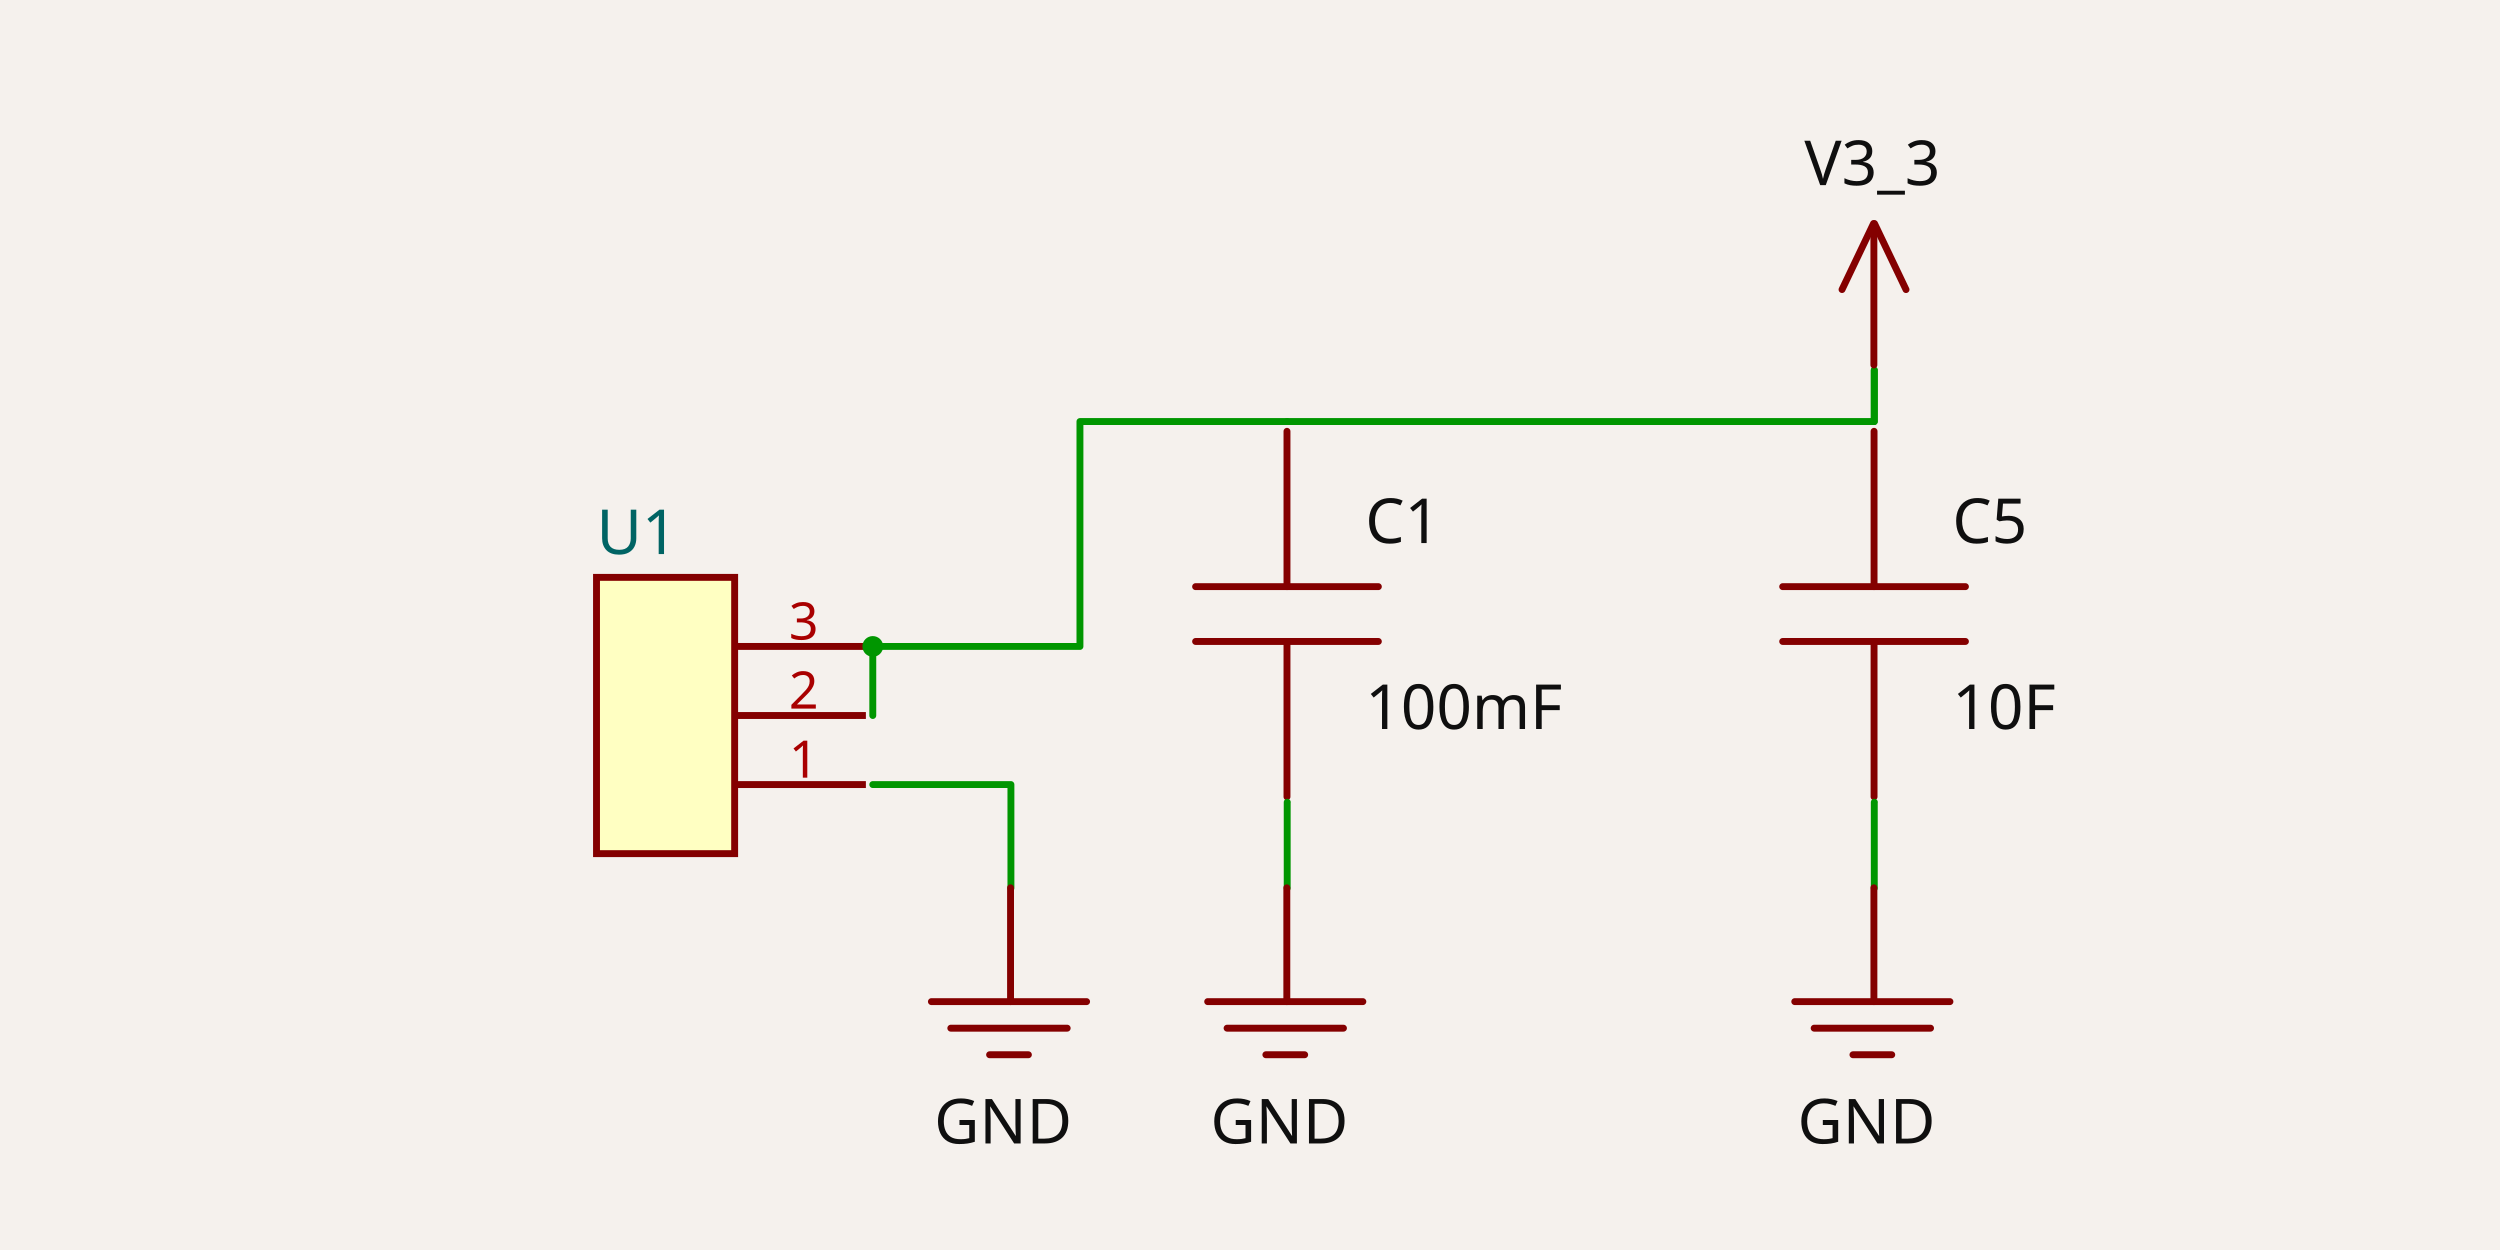
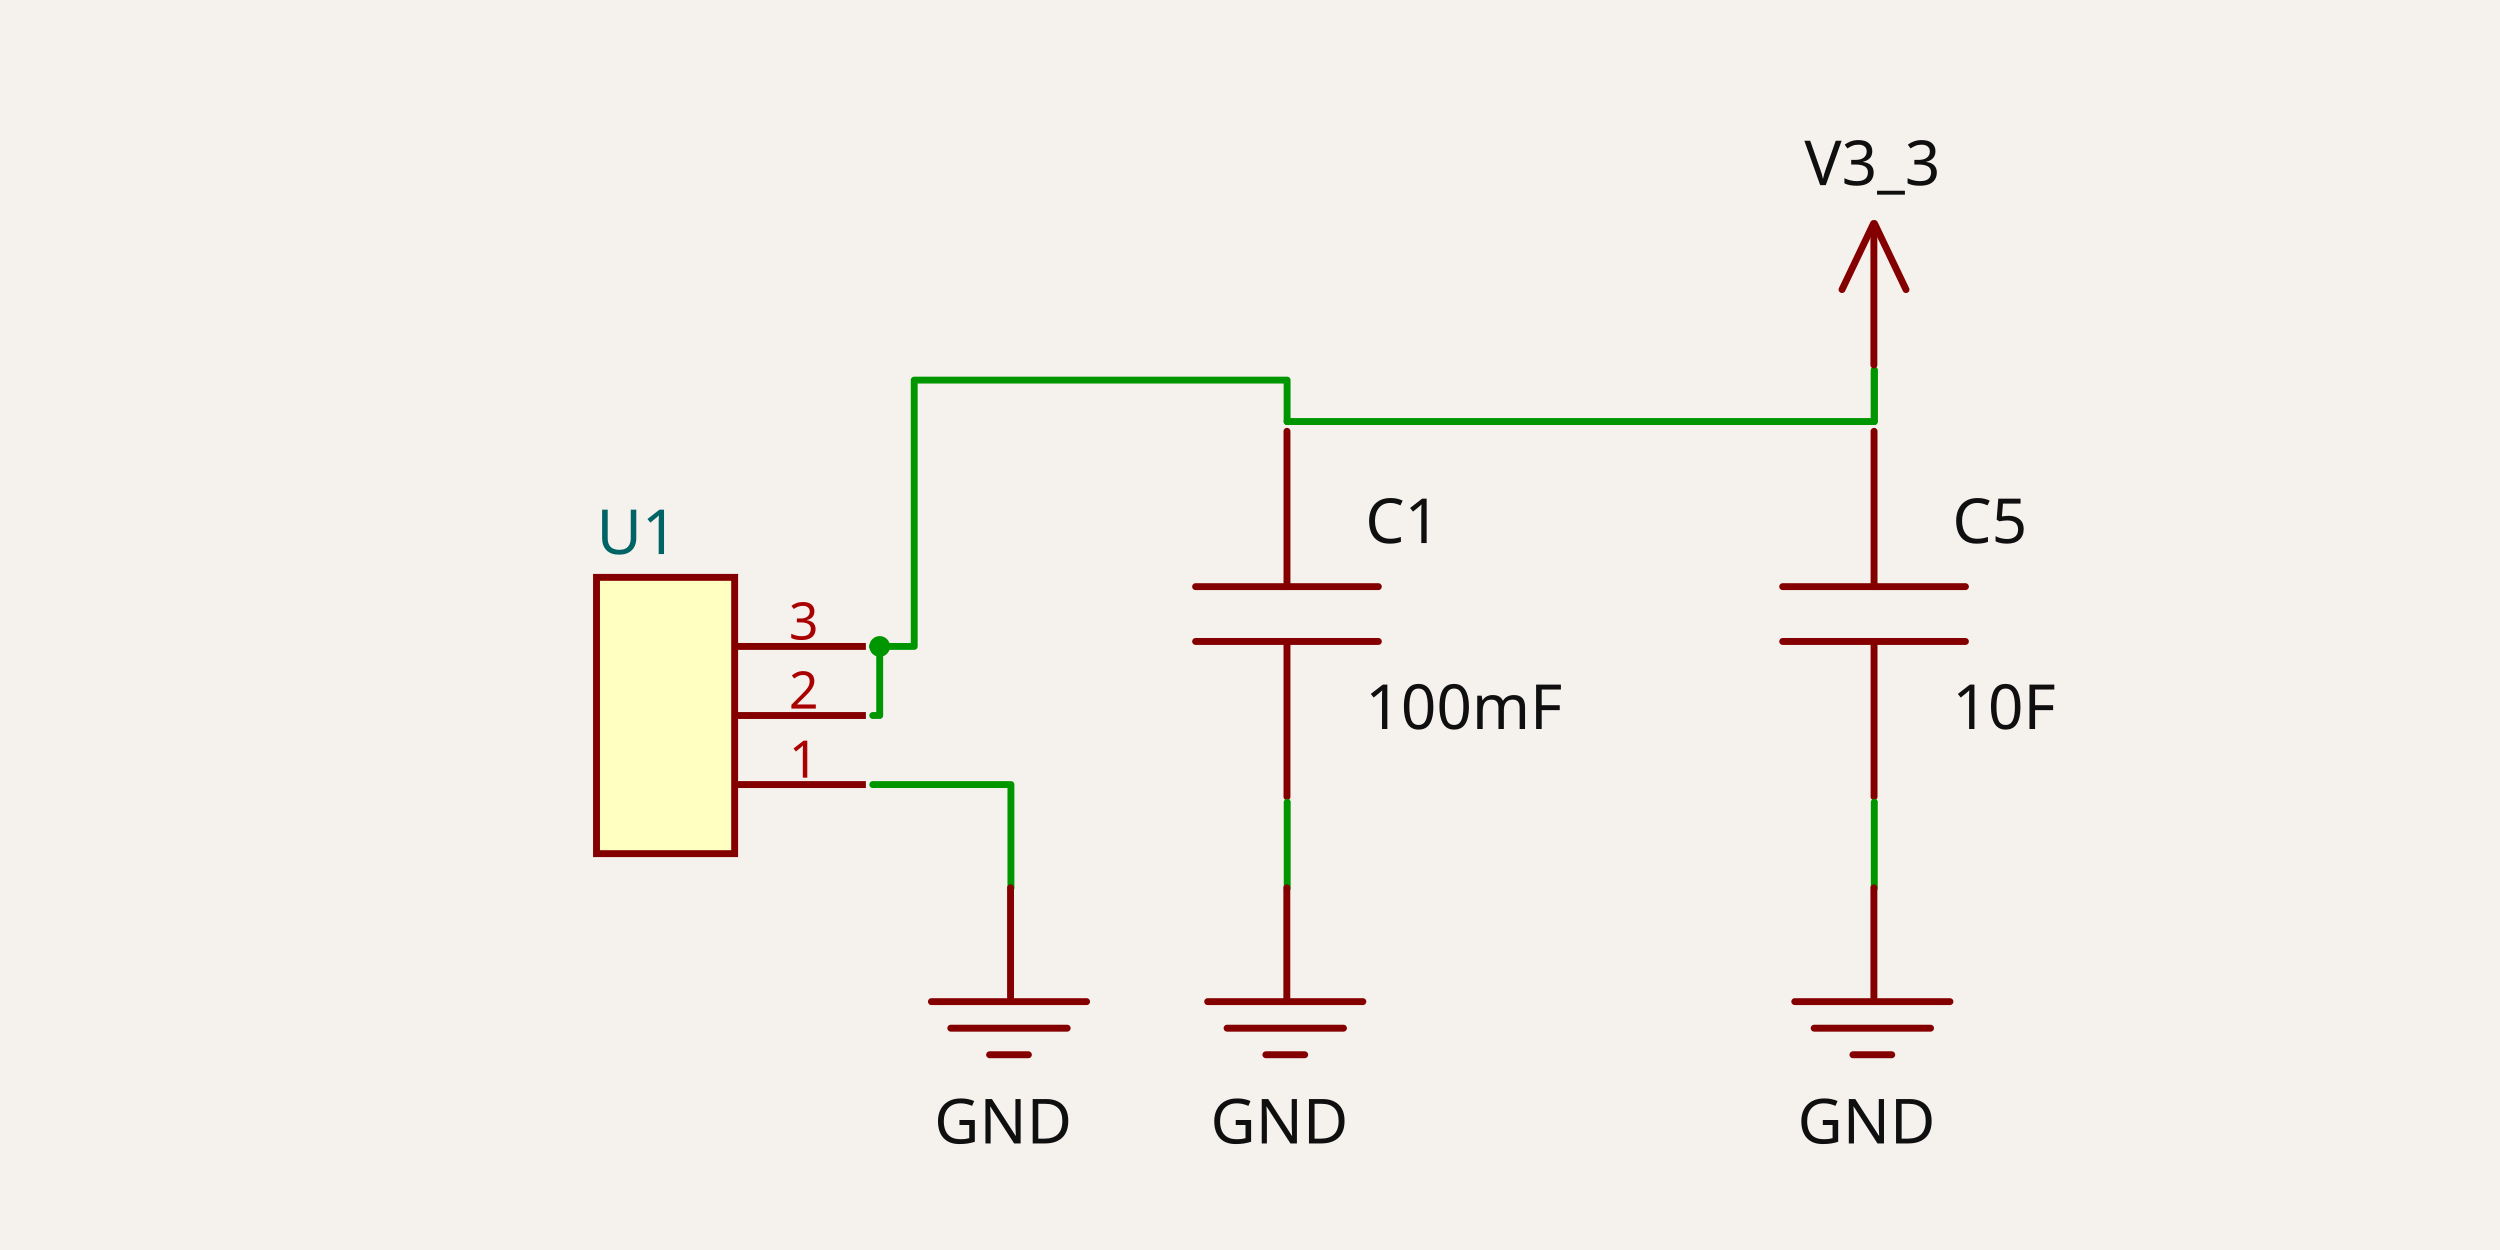
- <svg xmlns="http://www.w3.org/2000/svg" width="1200" height="600" style="background-color: rgb(245, 241, 237)" data-real-to-screen-transform="matrix(165.7641728368,0,0,-165.7641728368,319.4786744392,343.4412642281)" data-software-used-string="@tscircuit/core@0.0.571">
+ <svg xmlns="http://www.w3.org/2000/svg" width="1200" height="600" style="background-color: rgb(245, 241, 237)" data-real-to-screen-transform="matrix(165.7641728368,0,0,-165.7641728368,319.4786744392,343.4412642281)" data-software-used-string="@tscircuit/core@0.0.586">
  <style>
              .boundary { fill: rgb(245, 241, 237); }
              .schematic-boundary { fill: none; stroke: #fff; }
              .component { fill: none; stroke: rgb(132, 0, 0); }
              .chip { fill: rgb(255, 255, 194); stroke: rgb(132, 0, 0); }
              .component-pin { fill: none; stroke: rgb(132, 0, 0); }
              .trace:hover {
                filter: invert(1);
              }
              .trace:hover .trace-crossing-outline {
                opacity: 0;
              }
              .trace:hover .trace-junction {
                filter: invert(1);
              }
              .text { font-family: sans-serif; fill: rgb(0, 150, 0); }
              .pin-number { fill: rgb(169, 0, 0); }
              .port-label { fill: rgb(0, 100, 100); }
              .component-name { fill: rgb(0, 100, 100); }
            </style>
  <rect class="boundary" x="0" y="0" width="1200" height="600" />
  <g data-circuit-json-type="schematic_component" data-schematic-component-id="schematic_component_0">
    <rect class="component chip" x="286.326" y="277.136" width="66.306" height="132.611" stroke-width="3.315px" fill="rgb(255, 255, 194)" stroke="rgb(132, 0, 0)" />
    <rect class="component-overlay" x="286.326" y="277.136" width="66.306" height="132.611" fill="transparent" />
    <text x="286.326" y="431.296" fill="#006464" text-anchor="start" dominant-baseline="middle" font-family="sans-serif" font-size="29.838px" transform="rotate(0, 286.3258, 431.2963)" />
    <text x="286.326" y="255.586" fill="#006464" text-anchor="start" dominant-baseline="middle" font-family="sans-serif" font-size="29.838px" transform="rotate(0, 286.3258, 255.5863)">U1</text>
    <line class="component-pin" x1="415.622" y1="376.594" x2="352.632" y2="376.594" stroke-width="3.315px" />
+     <g data-schematic-port-id="source_port_0">
+       <rect x="415.622" y="373.279" width="6.631" height="6.631" opacity="0" />
+     </g>
    <text class="pin-number" x="385.784" y="373.279" style="font-family: sans-serif;" fill="rgb(169, 0, 0)" text-anchor="middle" dominant-baseline="auto" font-size="24.865px" transform="">1</text>
    <line class="component-pin" x1="415.622" y1="343.441" x2="352.632" y2="343.441" stroke-width="3.315px" />
+     <g data-schematic-port-id="source_port_1">
+       <rect x="415.622" y="340.126" width="6.631" height="6.631" opacity="0" />
+     </g>
    <text class="pin-number" x="385.784" y="340.126" style="font-family: sans-serif;" fill="rgb(169, 0, 0)" text-anchor="middle" dominant-baseline="auto" font-size="24.865px" transform="">2</text>
    <line class="component-pin" x1="415.622" y1="310.288" x2="352.632" y2="310.288" stroke-width="3.315px" />
+     <g data-schematic-port-id="source_port_2">
+       <rect x="415.622" y="306.973" width="6.631" height="6.631" opacity="0" />
+     </g>
    <text class="pin-number" x="385.784" y="306.973" style="font-family: sans-serif;" fill="rgb(169, 0, 0)" text-anchor="middle" dominant-baseline="auto" font-size="24.865px" transform="">3</text>
  </g>
  <g data-circuit-json-type="schematic_component" data-schematic-component-id="schematic_component_1">
    <rect class="component-overlay" x="573.891" y="207.028" width="87.717" height="175.434" fill="transparent" />
    <path d="M 617.75 207.028 L 617.75 281.587" stroke="rgb(132, 0, 0)" fill="none" stroke-width="3.315px" stroke-linecap="round" />
    <path d="M 617.75 307.902 L 617.75 382.461" stroke="rgb(132, 0, 0)" fill="none" stroke-width="3.315px" stroke-linecap="round" />
    <path d="M 573.891 281.587 L 661.608 281.587" stroke="rgb(132, 0, 0)" fill="none" stroke-width="3.315px" stroke-linecap="round" />
    <path d="M 573.891 307.902 L 661.608 307.902" stroke="rgb(132, 0, 0)" fill="none" stroke-width="3.315px" stroke-linecap="round" />
    <text x="655.335" y="260.665" fill="rgb(15, 15, 15)" font-family="sans-serif" text-anchor="start" dominant-baseline="auto" font-size="29.838px">C1</text>
    <text x="655.335" y="326.759" fill="rgb(15, 15, 15)" font-family="sans-serif" text-anchor="start" dominant-baseline="hanging" font-size="29.838px">100mF</text>
  </g>
  <g data-circuit-json-type="schematic_component" data-schematic-component-id="schematic_component_2">
    <rect class="component-overlay" x="855.691" y="207.028" width="87.717" height="175.434" fill="transparent" />
    <path d="M 899.549 207.028 L 899.549 281.587" stroke="rgb(132, 0, 0)" fill="none" stroke-width="3.315px" stroke-linecap="round" />
    <path d="M 899.549 307.902 L 899.549 382.461" stroke="rgb(132, 0, 0)" fill="none" stroke-width="3.315px" stroke-linecap="round" />
    <path d="M 855.691 281.587 L 943.407 281.587" stroke="rgb(132, 0, 0)" fill="none" stroke-width="3.315px" stroke-linecap="round" />
    <path d="M 855.691 307.902 L 943.407 307.902" stroke="rgb(132, 0, 0)" fill="none" stroke-width="3.315px" stroke-linecap="round" />
    <text x="937.134" y="260.665" fill="rgb(15, 15, 15)" font-family="sans-serif" text-anchor="start" dominant-baseline="auto" font-size="29.838px">C5</text>
    <text x="937.134" y="326.759" fill="rgb(15, 15, 15)" font-family="sans-serif" text-anchor="start" dominant-baseline="hanging" font-size="29.838px">10F</text>
  </g>
  <g class="trace" data-circuit-json-type="schematic_trace" data-schematic-trace-id="schematic_trace_0">
-     <path d="M 418.937 343.441 L 418.937 310.288" class="trace-invisible-hover-outline" stroke="rgb(0, 150, 0)" fill="none" stroke-width="26.522px" stroke-linecap="round" opacity="0" stroke-linejoin="round" />
-     <path d="M 418.937 343.441 L 418.937 310.288" stroke="rgb(0, 150, 0)" fill="none" stroke-width="3.315px" stroke-linecap="round" stroke-linejoin="round" />
+     <path d="M 418.937 343.441 L 422.252 343.441 L 422.252 310.288 L 418.937 310.288" class="trace-invisible-hover-outline" stroke="rgb(0, 150, 0)" fill="none" stroke-width="26.522px" stroke-linecap="round" opacity="0" stroke-linejoin="round" />
+     <path d="M 418.937 343.441 L 422.252 343.441 L 422.252 310.288 L 418.937 310.288" stroke="rgb(0, 150, 0)" fill="none" stroke-width="3.315px" stroke-linecap="round" stroke-linejoin="round" />
  </g>
  <g class="trace" data-circuit-json-type="schematic_trace" data-schematic-trace-id="schematic_trace_1">
    <path d="M 418.937 376.594 L 485.243 376.594 L 485.243 426.323" class="trace-invisible-hover-outline" stroke="rgb(0, 150, 0)" fill="none" stroke-width="26.522px" stroke-linecap="round" opacity="0" stroke-linejoin="round" />
    <path d="M 418.937 376.594 L 485.243 376.594 L 485.243 426.323" stroke="rgb(0, 150, 0)" fill="none" stroke-width="3.315px" stroke-linecap="round" stroke-linejoin="round" />
  </g>
  <g class="trace" data-circuit-json-type="schematic_trace" data-schematic-trace-id="schematic_trace_2">
-     <path d="M 617.809 202.341 L 518.373 202.341 L 518.373 310.288 L 418.937 310.288" class="trace-invisible-hover-outline" stroke="rgb(0, 150, 0)" fill="none" stroke-width="26.522px" stroke-linecap="round" opacity="0" stroke-linejoin="round" />
-     <path d="M 617.809 202.341 L 518.373 202.341 L 518.373 310.288 L 418.937 310.288" stroke="rgb(0, 150, 0)" fill="none" stroke-width="3.315px" stroke-linecap="round" stroke-linejoin="round" />
-     <circle cx="418.937" cy="310.288" r="4.973" class="trace-junction" fill="rgb(0, 150, 0)" />
+     <path d="M 617.809 202.341 L 617.809 182.454 L 438.824 182.454 L 438.824 310.288 L 418.937 310.288" class="trace-invisible-hover-outline" stroke="rgb(0, 150, 0)" fill="none" stroke-width="26.522px" stroke-linecap="round" opacity="0" stroke-linejoin="round" />
+     <path d="M 617.809 202.341 L 617.809 182.454 L 438.824 182.454 L 438.824 310.288 L 418.937 310.288" stroke="rgb(0, 150, 0)" fill="none" stroke-width="3.315px" stroke-linecap="round" stroke-linejoin="round" />
+     <circle cx="422.252" cy="310.288" r="4.973" class="trace-junction" fill="rgb(0, 150, 0)" />
  </g>
  <g class="trace" data-circuit-json-type="schematic_trace" data-schematic-trace-id="schematic_trace_3">
    <path d="M 617.899 385.083 L 617.854 385.083 L 617.854 426.323" class="trace-invisible-hover-outline" stroke="rgb(0, 150, 0)" fill="none" stroke-width="26.522px" stroke-linecap="round" opacity="0" stroke-linejoin="round" />
    <path d="M 617.899 385.083 L 617.854 385.083 L 617.854 426.323" stroke="rgb(0, 150, 0)" fill="none" stroke-width="3.315px" stroke-linecap="round" stroke-linejoin="round" />
  </g>
  <g class="trace" data-circuit-json-type="schematic_trace" data-schematic-trace-id="schematic_trace_4">
    <path d="M 899.608 202.341 L 899.653 202.341 L 899.653 177.677" class="trace-invisible-hover-outline" stroke="rgb(0, 150, 0)" fill="none" stroke-width="26.522px" stroke-linecap="round" opacity="0" stroke-linejoin="round" />
    <path d="M 899.608 202.341 L 899.653 202.341 L 899.653 177.677" stroke="rgb(0, 150, 0)" fill="none" stroke-width="3.315px" stroke-linecap="round" stroke-linejoin="round" />
  </g>
  <g class="trace" data-circuit-json-type="schematic_trace" data-schematic-trace-id="schematic_trace_5">
    <path d="M 617.809 202.341 L 899.653 202.341 L 899.653 177.677" class="trace-invisible-hover-outline" stroke="rgb(0, 150, 0)" fill="none" stroke-width="26.522px" stroke-linecap="round" opacity="0" stroke-linejoin="round" />
    <path d="M 617.809 202.341 L 899.653 202.341 L 899.653 177.677" stroke="rgb(0, 150, 0)" fill="none" stroke-width="3.315px" stroke-linecap="round" stroke-linejoin="round" />
  </g>
  <g class="trace" data-circuit-json-type="schematic_trace" data-schematic-trace-id="schematic_trace_6">
    <path d="M 899.699 385.083 L 899.653 385.083 L 899.653 426.323" class="trace-invisible-hover-outline" stroke="rgb(0, 150, 0)" fill="none" stroke-width="26.522px" stroke-linecap="round" opacity="0" stroke-linejoin="round" />
    <path d="M 899.699 385.083 L 899.653 385.083 L 899.653 426.323" stroke="rgb(0, 150, 0)" fill="none" stroke-width="3.315px" stroke-linecap="round" stroke-linejoin="round" />
+   </g>
+   <g class="schematic-port-hover" data-schematic-port-id="source_port_0">
+     <circle cx="418.937" cy="376.594" r="6.631" fill="red" opacity="0" />
+   </g>
+   <g class="schematic-port-hover" data-schematic-port-id="source_port_1">
+     <circle cx="418.937" cy="343.441" r="6.631" fill="red" opacity="0" />
+   </g>
+   <g class="schematic-port-hover" data-schematic-port-id="source_port_2">
+     <circle cx="418.937" cy="310.288" r="6.631" fill="red" opacity="0" />
+   </g>
+   <g class="schematic-port-hover" data-schematic-port-id="source_port_3">
+     <circle cx="617.899" cy="385.083" r="6.631" fill="red" opacity="0" />
+   </g>
+   <g class="schematic-port-hover" data-schematic-port-id="source_port_4">
+     <circle cx="617.809" cy="202.341" r="6.631" fill="red" opacity="0" />
+   </g>
+   <g class="schematic-port-hover" data-schematic-port-id="source_port_5">
+     <circle cx="899.699" cy="385.083" r="6.631" fill="red" opacity="0" />
+   </g>
+   <g class="schematic-port-hover" data-schematic-port-id="source_port_6">
+     <circle cx="899.608" cy="202.341" r="6.631" fill="red" opacity="0" />
  </g>
  <rect class="component-overlay" x="447.077" y="426.144" width="74.481" height="80.135" fill="transparent" />
  <path d="M 485.063 426.144 L 485.063 480.785" stroke="rgb(132, 0, 0)" fill="none" stroke-width="3.315px" stroke-linecap="round" />
  <path d="M 447.077 480.78 L 521.559 480.78" stroke="rgb(132, 0, 0)" fill="none" stroke-width="3.315px" stroke-linecap="round" />
  <path d="M 456.387 493.529 L 512.248 493.529" stroke="rgb(132, 0, 0)" fill="none" stroke-width="3.315px" stroke-linecap="round" />
  <path d="M 475.008 506.279 L 493.628 506.279" stroke="rgb(132, 0, 0)" fill="none" stroke-width="3.315px" stroke-linecap="round" />
  <text x="481.493" y="525.695" fill="rgb(15, 15, 15)" font-family="sans-serif" text-anchor="middle" dominant-baseline="hanging" font-size="29.838px">GND</text>
  <rect class="component-overlay" x="579.689" y="426.144" width="74.481" height="80.135" fill="transparent" />
  <path d="M 617.674 426.144 L 617.674 480.785" stroke="rgb(132, 0, 0)" fill="none" stroke-width="3.315px" stroke-linecap="round" />
  <path d="M 579.689 480.78 L 654.17 480.78" stroke="rgb(132, 0, 0)" fill="none" stroke-width="3.315px" stroke-linecap="round" />
  <path d="M 588.999 493.529 L 644.86 493.529" stroke="rgb(132, 0, 0)" fill="none" stroke-width="3.315px" stroke-linecap="round" />
  <path d="M 607.619 506.279 L 626.239 506.279" stroke="rgb(132, 0, 0)" fill="none" stroke-width="3.315px" stroke-linecap="round" />
  <text x="614.104" y="525.695" fill="rgb(15, 15, 15)" font-family="sans-serif" text-anchor="middle" dominant-baseline="hanging" font-size="29.838px">GND</text>
  <rect class="component-overlay" x="884.173" y="107.309" width="30.713" height="67.891" fill="transparent" />
  <path d="M 899.287 107.309 L 884.173 138.981" stroke="rgb(132, 0, 0)" fill="none" stroke-width="3.315px" stroke-linecap="round" />
  <path d="M 899.772 107.325 L 914.886 138.998" stroke="rgb(132, 0, 0)" fill="none" stroke-width="3.315px" stroke-linecap="round" />
  <path d="M 899.462 108.145 L 899.462 175.199" stroke="rgb(132, 0, 0)" fill="none" stroke-width="3.315px" stroke-linecap="round" />
  <text x="898.72" y="97.595" fill="rgb(15, 15, 15)" font-family="sans-serif" text-anchor="middle" dominant-baseline="ideographic" font-size="29.838px">V3_3</text>
  <rect class="component-overlay" x="861.488" y="426.144" width="74.481" height="80.135" fill="transparent" />
  <path d="M 899.473 426.144 L 899.473 480.785" stroke="rgb(132, 0, 0)" fill="none" stroke-width="3.315px" stroke-linecap="round" />
  <path d="M 861.488 480.78 L 935.969 480.78" stroke="rgb(132, 0, 0)" fill="none" stroke-width="3.315px" stroke-linecap="round" />
  <path d="M 870.798 493.529 L 926.659 493.529" stroke="rgb(132, 0, 0)" fill="none" stroke-width="3.315px" stroke-linecap="round" />
  <path d="M 889.418 506.279 L 908.039 506.279" stroke="rgb(132, 0, 0)" fill="none" stroke-width="3.315px" stroke-linecap="round" />
  <text x="895.903" y="525.695" fill="rgb(15, 15, 15)" font-family="sans-serif" text-anchor="middle" dominant-baseline="hanging" font-size="29.838px">GND</text>
</svg>
